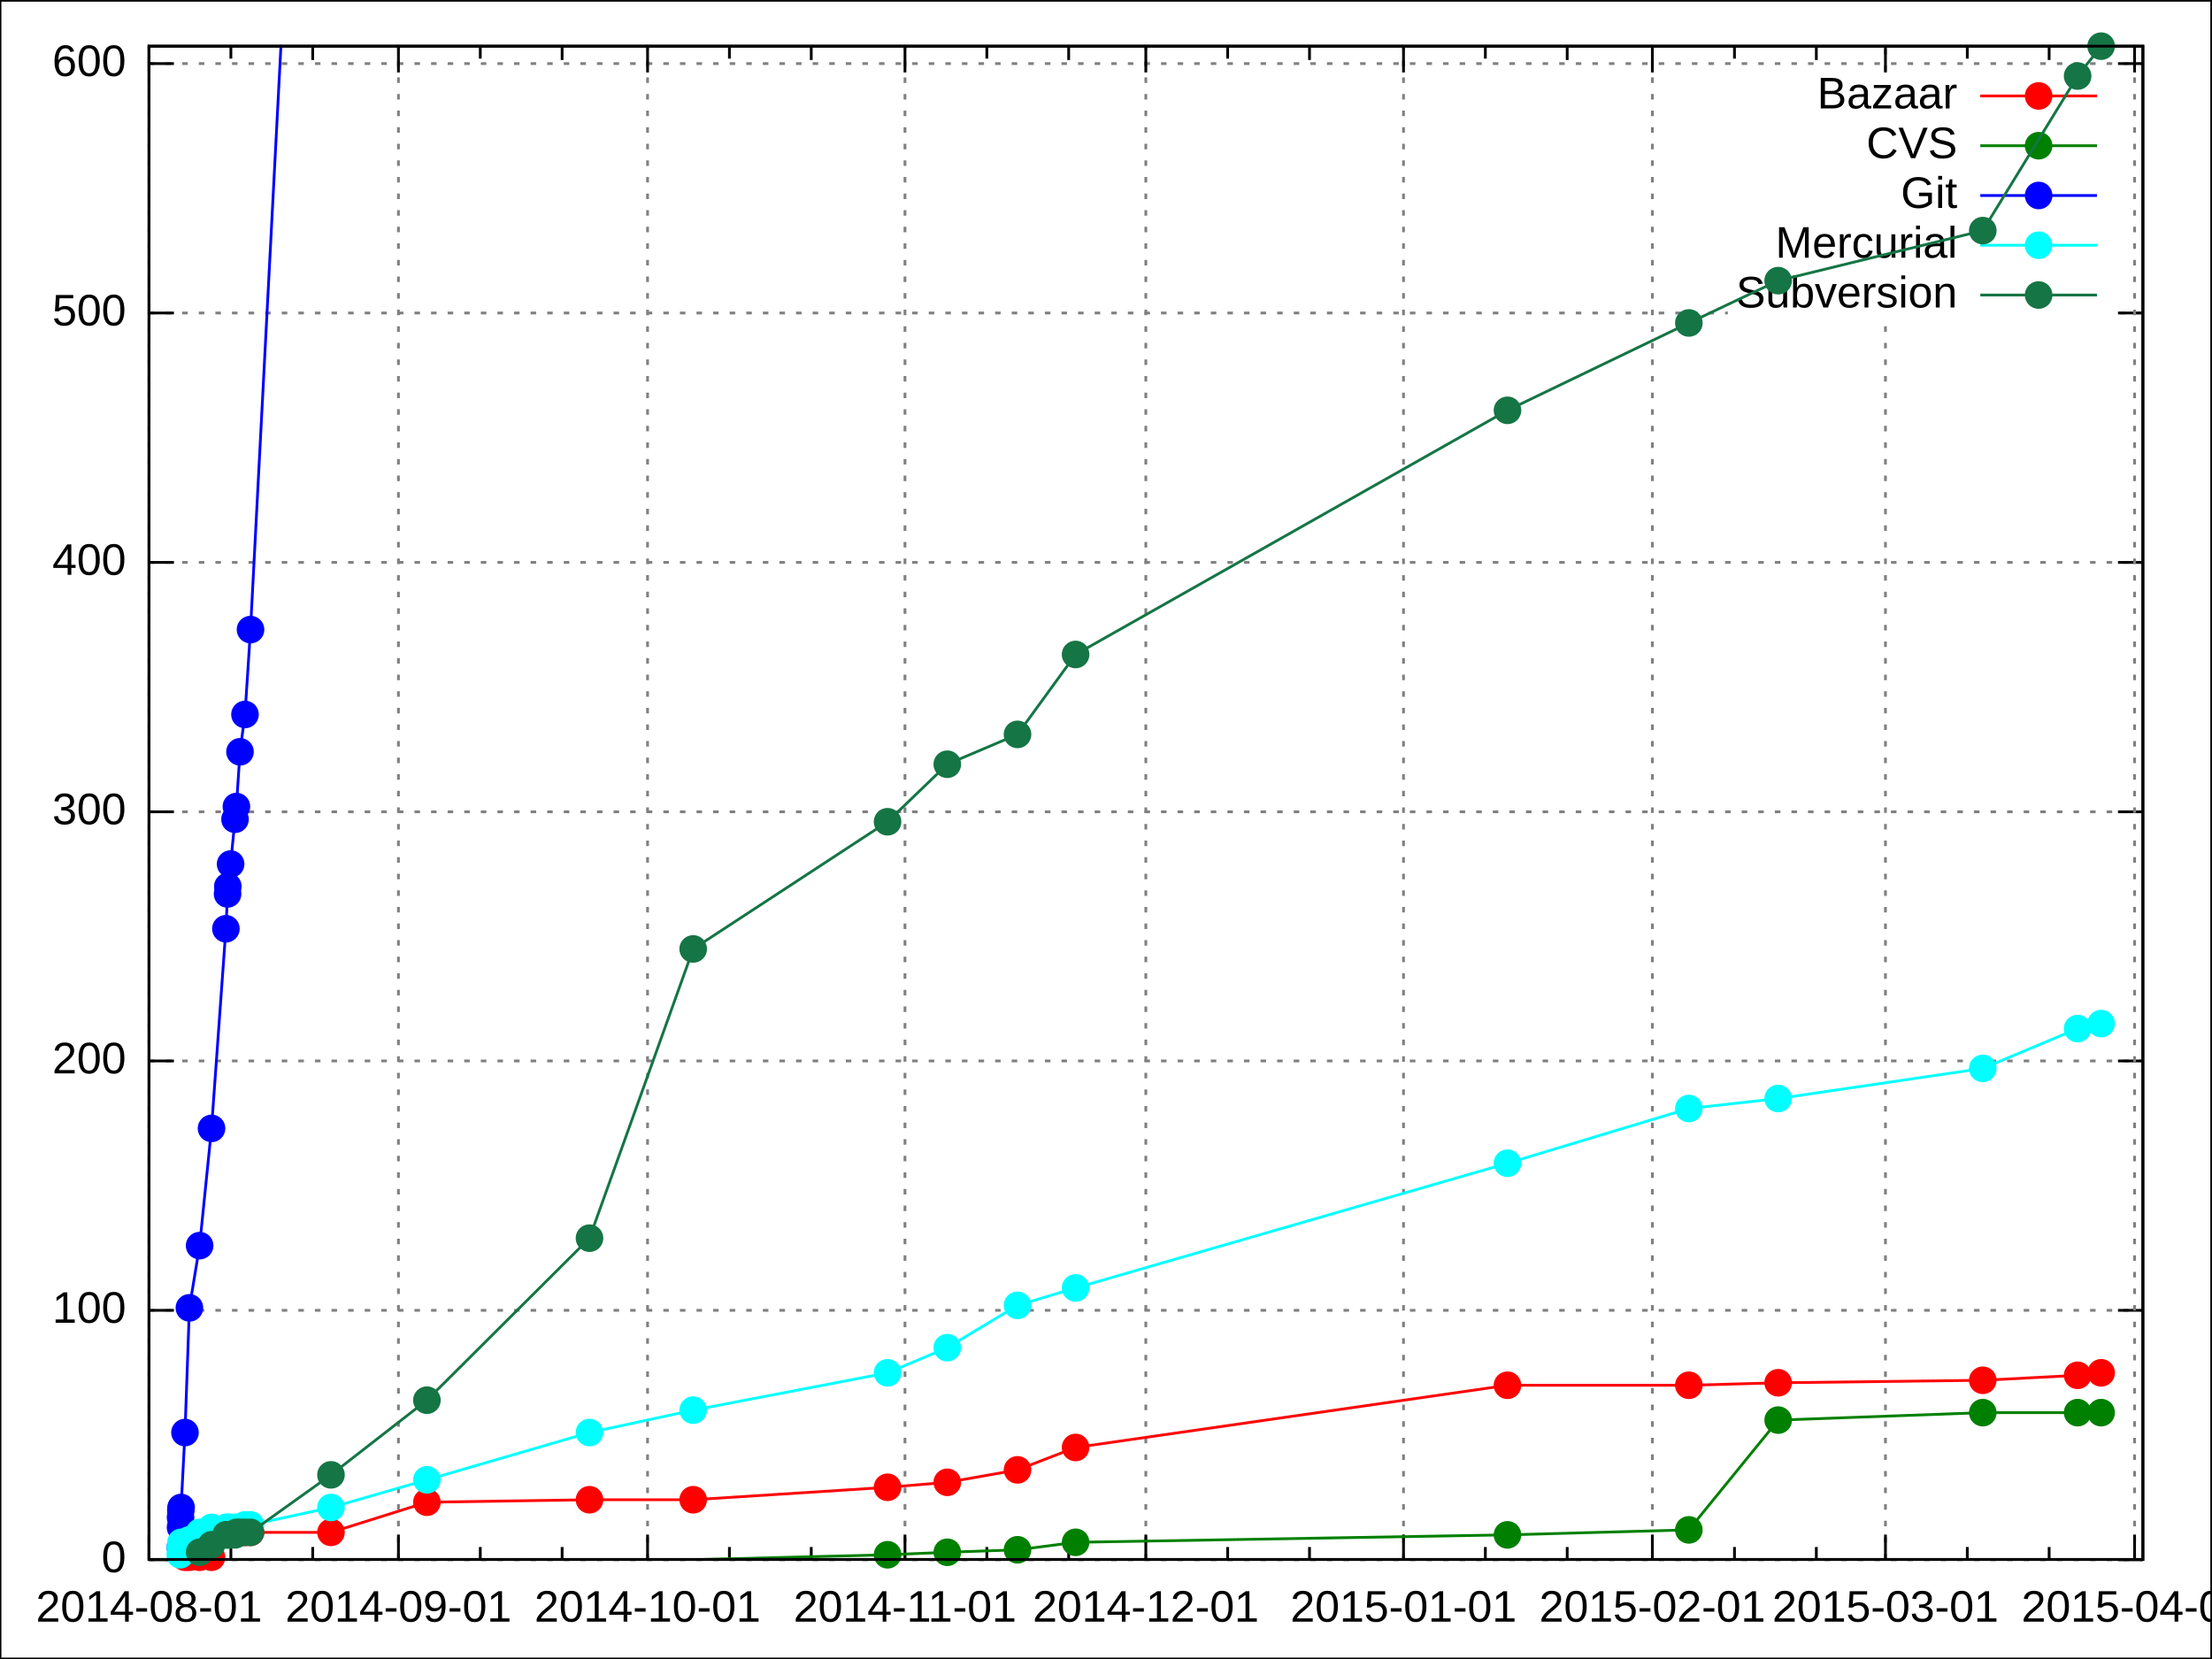
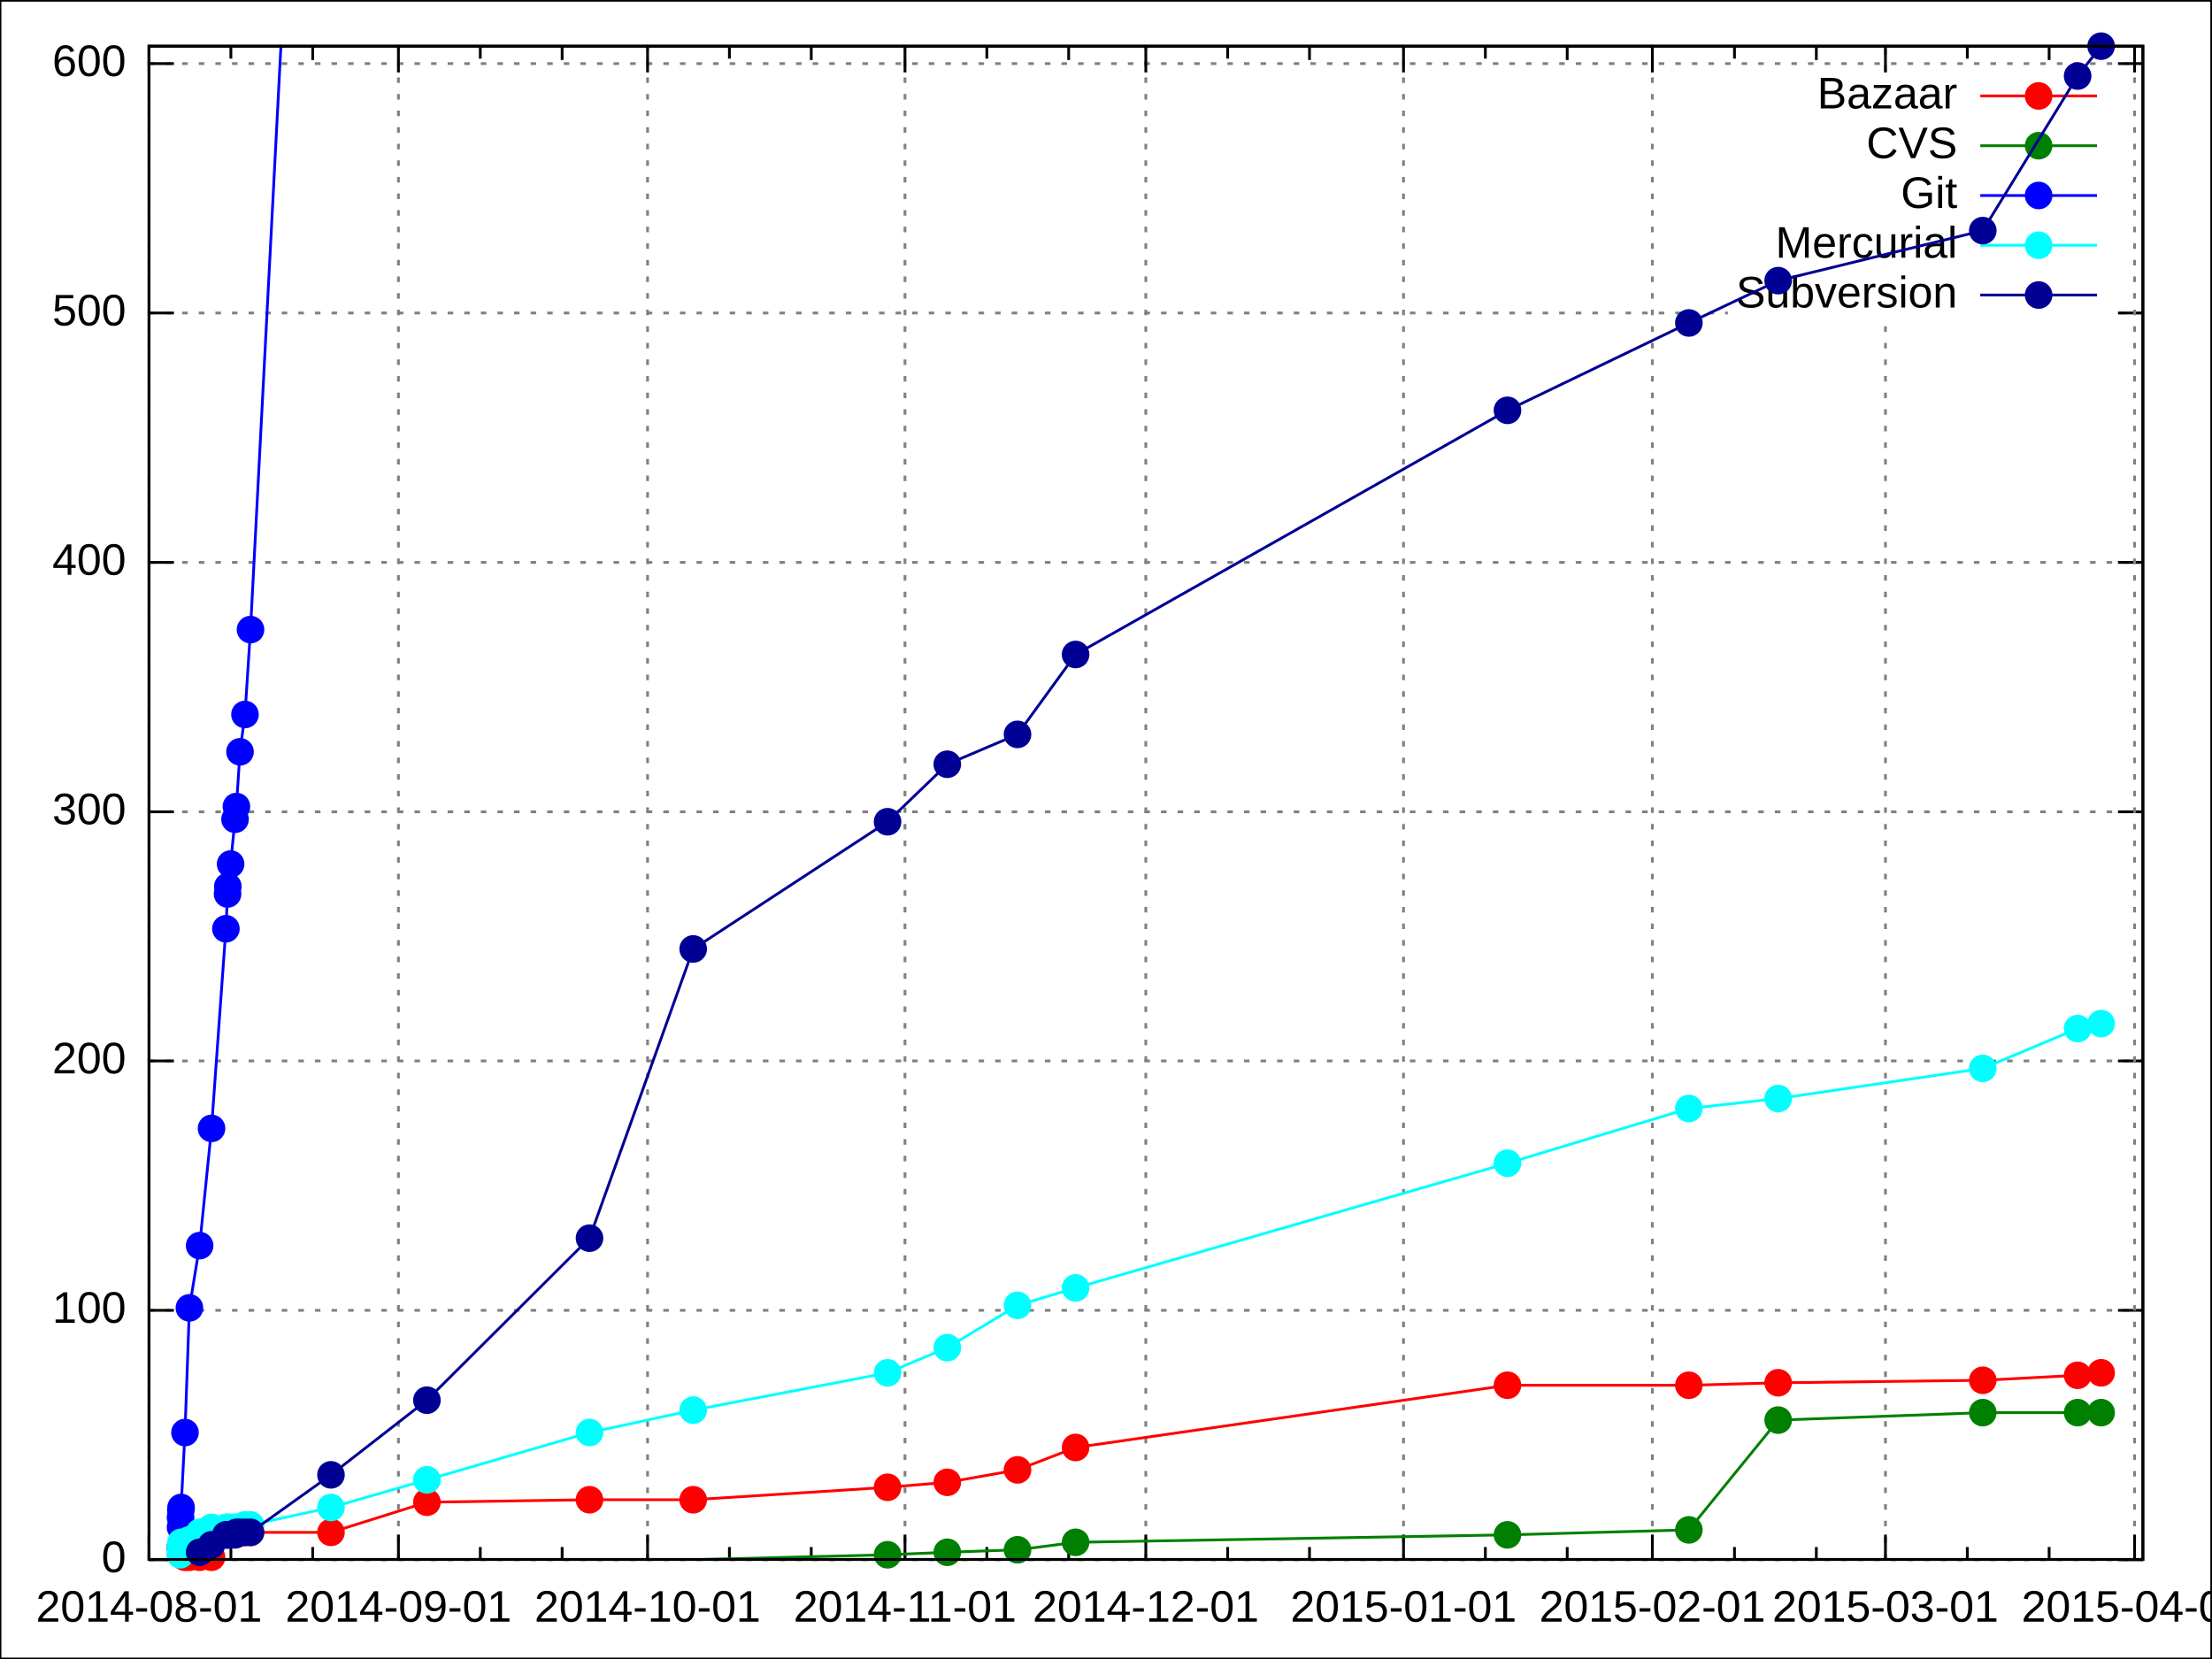
<svg xmlns="http://www.w3.org/2000/svg" xmlns:xlink="http://www.w3.org/1999/xlink" width="800" height="600" viewBox="0 0 800 600">
  <g id="gnuplot_canvas">
    <rect x="0" y="0" width="800" height="600" fill="none" />
    <defs>
      <circle id="gpDot" r="0.5" stroke-width="0.5" />
      <path id="gpPt0" stroke-width="0.222" stroke="currentColor" d="M-1,0 h2 M0,-1 v2" />
      <path id="gpPt1" stroke-width="0.222" stroke="currentColor" d="M-1,-1 L1,1 M1,-1 L-1,1" />
      <path id="gpPt2" stroke-width="0.222" stroke="currentColor" d="M-1,0 L1,0 M0,-1 L0,1 M-1,-1 L1,1 M-1,1 L1,-1" />
      <rect id="gpPt3" stroke-width="0.222" stroke="currentColor" x="-1" y="-1" width="2" height="2" />
      <rect id="gpPt4" stroke-width="0.222" stroke="currentColor" fill="currentColor" x="-1" y="-1" width="2" height="2" />
      <circle id="gpPt5" stroke-width="0.222" stroke="currentColor" cx="0" cy="0" r="1" />
      <use xlink:href="#gpPt5" id="gpPt6" fill="currentColor" stroke="none" />
      <path id="gpPt7" stroke-width="0.222" stroke="currentColor" d="M0,-1.33 L-1.33,0.67 L1.33,0.67 z" />
      <use xlink:href="#gpPt7" id="gpPt8" fill="currentColor" stroke="none" />
      <use xlink:href="#gpPt7" id="gpPt9" stroke="currentColor" transform="rotate(180)" />
      <use xlink:href="#gpPt9" id="gpPt10" fill="currentColor" stroke="none" />
      <use xlink:href="#gpPt3" id="gpPt11" stroke="currentColor" transform="rotate(45)" />
      <use xlink:href="#gpPt11" id="gpPt12" fill="currentColor" stroke="none" />
    </defs>
    <g style="fill:none; color:white; stroke:currentColor; stroke-width:1.00; stroke-linecap:butt; stroke-linejoin:miter">
</g>
    <g style="fill:none; color:black; stroke:currentColor; stroke-width:1.00; stroke-linecap:butt; stroke-linejoin:miter">
      <g style="stroke:none; shape-rendering:crispEdges">
        <polygon fill="rgb(255, 255, 255)" points="0.0,600.0 799.9,600.0 799.9,0.1 0.0,0.1 " />
      </g>
      <path stroke="black" d="M0.0,600.0 L0.0,0.1 L799.9,0.1 L799.9,600.0 L0.0,600.0  h0.01" />
    </g>
    <g style="fill:none; color:gray; stroke:currentColor; stroke-width:1.00; stroke-linecap:butt; stroke-linejoin:miter">
      <path stroke="gray" stroke-dasharray=" 2,4" class="gridline" d="M53.9,564.1 L775.0,564.1  h0.01" />
    </g>
    <g style="fill:none; color:black; stroke:currentColor; stroke-width:1.00; stroke-linecap:butt; stroke-linejoin:miter">
      <path stroke="black" d="M53.9,564.1 L62.9,564.1 M775.0,564.1 L766.0,564.1  h0.01" />
      <g transform="translate(45.6,568.6)" style="stroke:none; fill:black; font-family:Arial; font-size:12.00pt; text-anchor:end">
        <text> 0</text>
      </g>
    </g>
    <g style="fill:none; color:gray; stroke:currentColor; stroke-width:1.00; stroke-linecap:butt; stroke-linejoin:miter">
      <path stroke="gray" stroke-dasharray=" 2,4" class="gridline" d="M53.9,473.9 L775.0,473.9  h0.01" />
    </g>
    <g style="fill:none; color:black; stroke:currentColor; stroke-width:1.00; stroke-linecap:butt; stroke-linejoin:miter">
      <path stroke="black" d="M53.9,473.9 L62.9,473.9 M775.0,473.9 L766.0,473.9  h0.01" />
      <g transform="translate(45.6,478.4)" style="stroke:none; fill:black; font-family:Arial; font-size:12.00pt; text-anchor:end">
        <text> 100</text>
      </g>
    </g>
    <g style="fill:none; color:gray; stroke:currentColor; stroke-width:1.00; stroke-linecap:butt; stroke-linejoin:miter">
      <path stroke="gray" stroke-dasharray=" 2,4" class="gridline" d="M53.9,383.7 L775.0,383.7  h0.01" />
    </g>
    <g style="fill:none; color:black; stroke:currentColor; stroke-width:1.00; stroke-linecap:butt; stroke-linejoin:miter">
      <path stroke="black" d="M53.9,383.7 L62.9,383.7 M775.0,383.7 L766.0,383.7  h0.01" />
      <g transform="translate(45.6,388.2)" style="stroke:none; fill:black; font-family:Arial; font-size:12.00pt; text-anchor:end">
        <text> 200</text>
      </g>
    </g>
    <g style="fill:none; color:gray; stroke:currentColor; stroke-width:1.00; stroke-linecap:butt; stroke-linejoin:miter">
      <path stroke="gray" stroke-dasharray=" 2,4" class="gridline" d="M53.9,293.6 L775.0,293.6  h0.01" />
    </g>
    <g style="fill:none; color:black; stroke:currentColor; stroke-width:1.00; stroke-linecap:butt; stroke-linejoin:miter">
      <path stroke="black" d="M53.9,293.6 L62.9,293.6 M775.0,293.6 L766.0,293.6  h0.01" />
      <g transform="translate(45.6,298.1)" style="stroke:none; fill:black; font-family:Arial; font-size:12.00pt; text-anchor:end">
        <text> 300</text>
      </g>
    </g>
    <g style="fill:none; color:gray; stroke:currentColor; stroke-width:1.00; stroke-linecap:butt; stroke-linejoin:miter">
      <path stroke="gray" stroke-dasharray=" 2,4" class="gridline" d="M53.9,203.4 L775.0,203.4  h0.01" />
    </g>
    <g style="fill:none; color:black; stroke:currentColor; stroke-width:1.00; stroke-linecap:butt; stroke-linejoin:miter">
      <path stroke="black" d="M53.9,203.4 L62.9,203.4 M775.0,203.4 L766.0,203.4  h0.01" />
      <g transform="translate(45.6,207.9)" style="stroke:none; fill:black; font-family:Arial; font-size:12.00pt; text-anchor:end">
        <text> 400</text>
      </g>
    </g>
    <g style="fill:none; color:gray; stroke:currentColor; stroke-width:1.00; stroke-linecap:butt; stroke-linejoin:miter">
      <path stroke="gray" stroke-dasharray=" 2,4" class="gridline" d="M53.9,113.2 L624.9,113.2 M766.7,113.2 L775.0,113.2  h0.01" />
    </g>
    <g style="fill:none; color:black; stroke:currentColor; stroke-width:1.00; stroke-linecap:butt; stroke-linejoin:miter">
      <path stroke="black" d="M53.9,113.2 L62.9,113.2 M775.0,113.2 L766.0,113.2  h0.01" />
      <g transform="translate(45.6,117.7)" style="stroke:none; fill:black; font-family:Arial; font-size:12.00pt; text-anchor:end">
        <text> 500</text>
      </g>
    </g>
    <g style="fill:none; color:gray; stroke:currentColor; stroke-width:1.00; stroke-linecap:butt; stroke-linejoin:miter">
      <path stroke="gray" stroke-dasharray=" 2,4" class="gridline" d="M53.9,23.0 L775.0,23.0  h0.01" />
    </g>
    <g style="fill:none; color:black; stroke:currentColor; stroke-width:1.00; stroke-linecap:butt; stroke-linejoin:miter">
      <path stroke="black" d="M53.9,23.0 L62.9,23.0 M775.0,23.0 L766.0,23.0  h0.01" />
      <g transform="translate(45.6,27.5)" style="stroke:none; fill:black; font-family:Arial; font-size:12.00pt; text-anchor:end">
        <text> 600</text>
      </g>
    </g>
    <g style="fill:none; color:gray; stroke:currentColor; stroke-width:1.00; stroke-linecap:butt; stroke-linejoin:miter">
      <path stroke="gray" stroke-dasharray=" 2,4" class="gridline" d="M53.9,564.0 L53.9,16.7  h0.01" />
    </g>
    <g style="fill:none; color:black; stroke:currentColor; stroke-width:1.00; stroke-linecap:butt; stroke-linejoin:miter">
      <path stroke="black" d="M53.9,564.0 L53.9,555.0 M53.9,16.7 L53.9,25.7  h0.01" />
      <g transform="translate(53.9,586.5)" style="stroke:none; fill:black; font-family:Arial; font-size:12.00pt; text-anchor:middle">
        <text>2014-08-01</text>
      </g>
      <path stroke="black" d="M83.5,564.0 L83.5,559.5 M83.5,16.7 L83.5,21.2 M113.1,564.0 L113.1,559.5 M113.1,16.7 L113.1,21.2     h0.01" />
    </g>
    <g style="fill:none; color:gray; stroke:currentColor; stroke-width:1.00; stroke-linecap:butt; stroke-linejoin:miter">
      <path stroke="gray" stroke-dasharray=" 2,4" class="gridline" d="M144.1,564.0 L144.1,16.7  h0.01" />
    </g>
    <g style="fill:none; color:black; stroke:currentColor; stroke-width:1.00; stroke-linecap:butt; stroke-linejoin:miter">
      <path stroke="black" d="M144.1,564.0 L144.1,555.0 M144.1,16.7 L144.1,25.7  h0.01" />
      <g transform="translate(144.1,586.5)" style="stroke:none; fill:black; font-family:Arial; font-size:12.00pt; text-anchor:middle">
        <text>2014-09-01</text>
      </g>
      <path stroke="black" d="M173.7,564.0 L173.7,559.5 M173.7,16.7 L173.7,21.2 M203.3,564.0 L203.3,559.5 M203.3,16.7 L203.3,21.2     h0.01" />
    </g>
    <g style="fill:none; color:gray; stroke:currentColor; stroke-width:1.00; stroke-linecap:butt; stroke-linejoin:miter">
      <path stroke="gray" stroke-dasharray=" 2,4" class="gridline" d="M234.2,564.0 L234.2,16.7  h0.01" />
    </g>
    <g style="fill:none; color:black; stroke:currentColor; stroke-width:1.00; stroke-linecap:butt; stroke-linejoin:miter">
      <path stroke="black" d="M234.2,564.0 L234.2,555.0 M234.2,16.7 L234.2,25.7  h0.01" />
      <g transform="translate(234.2,586.5)" style="stroke:none; fill:black; font-family:Arial; font-size:12.00pt; text-anchor:middle">
        <text>2014-10-01</text>
      </g>
      <path stroke="black" d="M263.8,564.0 L263.8,559.5 M263.8,16.7 L263.8,21.2 M293.4,564.0 L293.4,559.5 M293.4,16.7 L293.4,21.2     h0.01" />
    </g>
    <g style="fill:none; color:gray; stroke:currentColor; stroke-width:1.00; stroke-linecap:butt; stroke-linejoin:miter">
      <path stroke="gray" stroke-dasharray=" 2,4" class="gridline" d="M327.3,564.0 L327.3,16.7  h0.01" />
    </g>
    <g style="fill:none; color:black; stroke:currentColor; stroke-width:1.00; stroke-linecap:butt; stroke-linejoin:miter">
      <path stroke="black" d="M327.3,564.0 L327.3,555.0 M327.3,16.7 L327.3,25.7  h0.01" />
      <g transform="translate(327.3,586.5)" style="stroke:none; fill:black; font-family:Arial; font-size:12.00pt; text-anchor:middle">
        <text>2014-11-01</text>
      </g>
      <path stroke="black" d="M356.9,564.0 L356.9,559.5 M356.9,16.7 L356.9,21.2 M386.5,564.0 L386.5,559.5 M386.5,16.7 L386.5,21.2     h0.01" />
    </g>
    <g style="fill:none; color:gray; stroke:currentColor; stroke-width:1.00; stroke-linecap:butt; stroke-linejoin:miter">
      <path stroke="gray" stroke-dasharray=" 2,4" class="gridline" d="M414.4,564.0 L414.4,16.7  h0.01" />
    </g>
    <g style="fill:none; color:black; stroke:currentColor; stroke-width:1.00; stroke-linecap:butt; stroke-linejoin:miter">
      <path stroke="black" d="M414.4,564.0 L414.4,555.0 M414.4,16.7 L414.4,25.7  h0.01" />
      <g transform="translate(414.4,586.5)" style="stroke:none; fill:black; font-family:Arial; font-size:12.00pt; text-anchor:middle">
        <text>2014-12-01</text>
      </g>
      <path stroke="black" d="M444.0,564.0 L444.0,559.5 M444.0,16.7 L444.0,21.2 M473.6,564.0 L473.6,559.5 M473.6,16.7 L473.6,21.2     h0.01" />
    </g>
    <g style="fill:none; color:gray; stroke:currentColor; stroke-width:1.00; stroke-linecap:butt; stroke-linejoin:miter">
      <path stroke="gray" stroke-dasharray=" 2,4" class="gridline" d="M507.6,564.0 L507.6,16.7  h0.01" />
    </g>
    <g style="fill:none; color:black; stroke:currentColor; stroke-width:1.00; stroke-linecap:butt; stroke-linejoin:miter">
      <path stroke="black" d="M507.6,564.0 L507.6,555.0 M507.6,16.7 L507.6,25.7  h0.01" />
      <g transform="translate(507.6,586.5)" style="stroke:none; fill:black; font-family:Arial; font-size:12.00pt; text-anchor:middle">
        <text>2015-01-01</text>
      </g>
      <path stroke="black" d="M537.2,564.0 L537.2,559.5 M537.2,16.7 L537.2,21.2 M566.8,564.0 L566.8,559.5 M566.8,16.7 L566.8,21.2     h0.01" />
    </g>
    <g style="fill:none; color:gray; stroke:currentColor; stroke-width:1.00; stroke-linecap:butt; stroke-linejoin:miter">
      <path stroke="gray" stroke-dasharray=" 2,4" class="gridline" d="M597.6,564.0 L597.6,16.7  h0.01" />
    </g>
    <g style="fill:none; color:black; stroke:currentColor; stroke-width:1.00; stroke-linecap:butt; stroke-linejoin:miter">
      <path stroke="black" d="M597.6,564.0 L597.6,555.0 M597.6,16.7 L597.6,25.7  h0.01" />
      <g transform="translate(597.6,586.5)" style="stroke:none; fill:black; font-family:Arial; font-size:12.00pt; text-anchor:middle">
        <text>2015-02-01</text>
      </g>
      <path stroke="black" d="M627.3,564.0 L627.3,559.5 M627.3,16.7 L627.3,21.2 M656.9,564.0 L656.9,559.5 M656.9,16.7 L656.9,21.2     h0.01" />
    </g>
    <g style="fill:none; color:gray; stroke:currentColor; stroke-width:1.00; stroke-linecap:butt; stroke-linejoin:miter">
      <path stroke="gray" stroke-dasharray=" 2,4" class="gridline" d="M681.9,564.0 L681.9,115.7 M681.9,25.7 L681.9,16.7  h0.01" />
    </g>
    <g style="fill:none; color:black; stroke:currentColor; stroke-width:1.00; stroke-linecap:butt; stroke-linejoin:miter">
      <path stroke="black" d="M681.9,564.0 L681.9,555.0 M681.9,16.7 L681.9,25.7  h0.01" />
      <g transform="translate(681.9,586.5)" style="stroke:none; fill:black; font-family:Arial; font-size:12.00pt; text-anchor:middle">
        <text>2015-03-01</text>
      </g>
      <path stroke="black" d="M711.5,564.0 L711.5,559.5 M711.5,16.7 L711.5,21.2 M741.1,564.0 L741.1,559.5 M741.1,16.7 L741.1,21.2     h0.01" />
    </g>
    <g style="fill:none; color:gray; stroke:currentColor; stroke-width:1.00; stroke-linecap:butt; stroke-linejoin:miter">
      <path stroke="gray" stroke-dasharray=" 2,4" class="gridline" d="M772.0,564.0 L772.0,16.7  h0.01" />
    </g>
    <g style="fill:none; color:black; stroke:currentColor; stroke-width:1.00; stroke-linecap:butt; stroke-linejoin:miter">
      <path stroke="black" d="M772.0,564.0 L772.0,555.0 M772.0,16.7 L772.0,25.7  h0.01" />
      <g transform="translate(772.0,586.5)" style="stroke:none; fill:black; font-family:Arial; font-size:12.00pt; text-anchor:middle">
        <text>2015-04-01</text>
      </g>
      <path stroke="black" d="M53.9,16.7 L53.9,564.0 L775.0,564.0 L775.0,16.7 L53.9,16.7 Z  h0.01" />
    </g>
    <g id="gnuplot_plot_1">
      <g style="fill:none; color:red; stroke:currentColor; stroke-width:1.00; stroke-linecap:butt; stroke-linejoin:miter">
        <g transform="translate(707.9,39.2)" style="stroke:none; fill:black; font-family:Arial; font-size:12.00pt; text-anchor:end">
          <text>Bazaar</text>
        </g>
        <path d="M716.2,34.7 L758.4,34.7 M65.6,564.0 L66.9,563.2 L68.5,563.2 L72.2,563.2 L76.5,563.2 L81.7,554.2    L82.3,554.2 L82.4,554.2 L83.4,554.2 L85.0,554.2 L85.5,554.2 L86.8,554.2 L88.6,554.2 L90.6,554.2    L119.7,554.2 L154.4,543.3 L213.2,542.4 L250.7,542.4 L321.0,537.9 L342.6,536.1 L368.0,531.6 L389.0,523.5    L545.2,501.0 L610.8,501.0 L643.1,500.1 L717.1,499.2 L751.4,497.4 L759.9,496.5  h0.01" />
        <use xlink:href="#gpPt6" transform="translate(66.9,563.2) scale(4.50)" />
        <use xlink:href="#gpPt6" transform="translate(68.5,563.2) scale(4.50)" />
        <use xlink:href="#gpPt6" transform="translate(72.2,563.2) scale(4.50)" />
        <use xlink:href="#gpPt6" transform="translate(76.5,563.2) scale(4.50)" />
        <use xlink:href="#gpPt6" transform="translate(81.7,554.2) scale(4.50)" />
        <use xlink:href="#gpPt6" transform="translate(82.3,554.2) scale(4.50)" />
        <use xlink:href="#gpPt6" transform="translate(82.4,554.2) scale(4.50)" />
        <use xlink:href="#gpPt6" transform="translate(83.4,554.2) scale(4.50)" />
        <use xlink:href="#gpPt6" transform="translate(85.0,554.2) scale(4.50)" />
        <use xlink:href="#gpPt6" transform="translate(85.5,554.2) scale(4.50)" />
        <use xlink:href="#gpPt6" transform="translate(86.8,554.2) scale(4.50)" />
        <use xlink:href="#gpPt6" transform="translate(88.6,554.2) scale(4.50)" />
        <use xlink:href="#gpPt6" transform="translate(90.6,554.2) scale(4.50)" />
        <use xlink:href="#gpPt6" transform="translate(119.7,554.2) scale(4.50)" />
        <use xlink:href="#gpPt6" transform="translate(154.4,543.3) scale(4.50)" />
        <use xlink:href="#gpPt6" transform="translate(213.2,542.4) scale(4.50)" />
        <use xlink:href="#gpPt6" transform="translate(250.7,542.4) scale(4.50)" />
        <use xlink:href="#gpPt6" transform="translate(321.0,537.9) scale(4.50)" />
        <use xlink:href="#gpPt6" transform="translate(342.6,536.1) scale(4.50)" />
        <use xlink:href="#gpPt6" transform="translate(368.0,531.6) scale(4.50)" />
        <use xlink:href="#gpPt6" transform="translate(389.0,523.5) scale(4.50)" />
        <use xlink:href="#gpPt6" transform="translate(545.2,501.0) scale(4.50)" />
        <use xlink:href="#gpPt6" transform="translate(610.8,501.0) scale(4.50)" />
        <use xlink:href="#gpPt6" transform="translate(643.1,500.1) scale(4.50)" />
        <use xlink:href="#gpPt6" transform="translate(717.1,499.2) scale(4.50)" />
        <use xlink:href="#gpPt6" transform="translate(751.4,497.4) scale(4.50)" />
        <use xlink:href="#gpPt6" transform="translate(759.9,496.5) scale(4.50)" />
        <use xlink:href="#gpPt6" transform="translate(737.3,34.7) scale(4.50)" />
      </g>
    </g>
    <g id="gnuplot_plot_2">
      <g style="fill:none; color:green; stroke:currentColor; stroke-width:1.00; stroke-linecap:butt; stroke-linejoin:miter">
        <g transform="translate(707.9,57.2)" style="stroke:none; fill:black; font-family:Arial; font-size:12.00pt; text-anchor:end">
          <text>CVS</text>
        </g>
        <path d="M716.2,52.7 L758.4,52.7 M254.3,564.0 L321.0,562.3 L342.6,561.4 L368.0,560.5 L389.0,557.8 L545.2,555.1    L610.8,553.3 L643.1,513.6 L717.1,510.9 L751.4,510.9 L759.9,510.9  h0.01" />
        <use xlink:href="#gpPt6" transform="translate(321.0,562.3) scale(4.50)" />
        <use xlink:href="#gpPt6" transform="translate(342.6,561.4) scale(4.50)" />
        <use xlink:href="#gpPt6" transform="translate(368.0,560.5) scale(4.50)" />
        <use xlink:href="#gpPt6" transform="translate(389.0,557.8) scale(4.50)" />
        <use xlink:href="#gpPt6" transform="translate(545.2,555.1) scale(4.50)" />
        <use xlink:href="#gpPt6" transform="translate(610.8,553.3) scale(4.50)" />
        <use xlink:href="#gpPt6" transform="translate(643.1,513.6) scale(4.50)" />
        <use xlink:href="#gpPt6" transform="translate(717.1,510.9) scale(4.50)" />
        <use xlink:href="#gpPt6" transform="translate(751.4,510.9) scale(4.50)" />
        <use xlink:href="#gpPt6" transform="translate(759.9,510.9) scale(4.50)" />
        <use xlink:href="#gpPt6" transform="translate(737.3,52.7) scale(4.50)" />
      </g>
    </g>
    <g id="gnuplot_plot_3">
      <g style="fill:none; color:blue; stroke:currentColor; stroke-width:1.00; stroke-linecap:butt; stroke-linejoin:miter">
        <g transform="translate(707.9,75.2)" style="stroke:none; fill:black; font-family:Arial; font-size:12.00pt; text-anchor:end">
          <text>Git</text>
        </g>
        <path d="M716.2,70.7 L758.4,70.7 M64.4,564.0 L65.2,559.6 L65.3,552.4 L65.3,548.8 L65.4,546.1 L65.5,545.2    L66.9,518.1 L68.5,473.0 L72.2,450.5 L76.5,408.1 L81.7,335.9 L82.3,323.3 L82.4,320.6 L83.4,312.5    L85.0,296.3 L85.5,291.7 L86.8,271.9 L88.6,258.4 L90.6,227.7 L101.6,16.7  h0.01" />
        <use xlink:href="#gpPt6" transform="translate(65.2,559.6) scale(4.50)" />
        <use xlink:href="#gpPt6" transform="translate(65.3,552.4) scale(4.50)" />
        <use xlink:href="#gpPt6" transform="translate(65.3,548.8) scale(4.50)" />
        <use xlink:href="#gpPt6" transform="translate(65.4,546.1) scale(4.50)" />
        <use xlink:href="#gpPt6" transform="translate(65.5,545.2) scale(4.50)" />
        <use xlink:href="#gpPt6" transform="translate(66.9,518.1) scale(4.50)" />
        <use xlink:href="#gpPt6" transform="translate(68.5,473.0) scale(4.50)" />
        <use xlink:href="#gpPt6" transform="translate(72.2,450.5) scale(4.50)" />
        <use xlink:href="#gpPt6" transform="translate(76.5,408.1) scale(4.50)" />
        <use xlink:href="#gpPt6" transform="translate(81.7,335.9) scale(4.50)" />
        <use xlink:href="#gpPt6" transform="translate(82.3,323.3) scale(4.50)" />
        <use xlink:href="#gpPt6" transform="translate(82.4,320.6) scale(4.50)" />
        <use xlink:href="#gpPt6" transform="translate(83.4,312.5) scale(4.50)" />
        <use xlink:href="#gpPt6" transform="translate(85.0,296.3) scale(4.50)" />
        <use xlink:href="#gpPt6" transform="translate(85.5,291.7) scale(4.50)" />
        <use xlink:href="#gpPt6" transform="translate(86.8,271.9) scale(4.50)" />
        <use xlink:href="#gpPt6" transform="translate(88.6,258.4) scale(4.50)" />
        <use xlink:href="#gpPt6" transform="translate(90.6,227.7) scale(4.50)" />
        <use xlink:href="#gpPt6" transform="translate(737.3,70.7) scale(4.50)" />
      </g>
    </g>
    <g id="gnuplot_plot_4">
      <g style="fill:none; color:cyan; stroke:currentColor; stroke-width:1.00; stroke-linecap:butt; stroke-linejoin:miter">
        <g transform="translate(707.9,93.2)" style="stroke:none; fill:black; font-family:Arial; font-size:12.00pt; text-anchor:end">
          <text>Mercurial</text>
        </g>
        <path d="M716.2,88.7 L758.4,88.7 M64.4,564.0 L65.2,562.3 L65.3,559.6 L65.4,558.7 L65.5,557.8 L66.9,557.8    L68.5,556.9 L72.2,554.2 L76.5,552.4 L81.7,552.4 L82.3,552.4 L82.4,552.4 L83.4,552.4 L85.0,552.4    L85.5,552.4 L86.8,552.4 L88.6,551.5 L90.6,551.5 L119.7,545.2 L154.4,535.2 L213.2,518.1 L250.7,510.0    L321.0,496.5 L342.6,487.4 L368.0,472.1 L389.0,465.8 L545.2,420.7 L610.8,400.9 L643.1,397.3 L717.1,386.4    L751.4,372.0 L759.9,370.2  h0.01" />
        <use xlink:href="#gpPt6" transform="translate(65.2,562.3) scale(4.50)" />
        <use xlink:href="#gpPt6" transform="translate(65.3,559.6) scale(4.50)" />
        <use xlink:href="#gpPt6" transform="translate(65.3,559.6) scale(4.50)" />
        <use xlink:href="#gpPt6" transform="translate(65.4,558.7) scale(4.50)" />
        <use xlink:href="#gpPt6" transform="translate(65.5,557.8) scale(4.50)" />
        <use xlink:href="#gpPt6" transform="translate(66.9,557.8) scale(4.50)" />
        <use xlink:href="#gpPt6" transform="translate(68.5,556.9) scale(4.50)" />
        <use xlink:href="#gpPt6" transform="translate(72.2,554.2) scale(4.50)" />
        <use xlink:href="#gpPt6" transform="translate(76.5,552.4) scale(4.50)" />
        <use xlink:href="#gpPt6" transform="translate(81.7,552.4) scale(4.50)" />
        <use xlink:href="#gpPt6" transform="translate(82.3,552.4) scale(4.50)" />
        <use xlink:href="#gpPt6" transform="translate(82.4,552.4) scale(4.50)" />
        <use xlink:href="#gpPt6" transform="translate(83.4,552.4) scale(4.50)" />
        <use xlink:href="#gpPt6" transform="translate(85.0,552.4) scale(4.50)" />
        <use xlink:href="#gpPt6" transform="translate(85.5,552.4) scale(4.50)" />
        <use xlink:href="#gpPt6" transform="translate(86.8,552.4) scale(4.50)" />
        <use xlink:href="#gpPt6" transform="translate(88.6,551.5) scale(4.50)" />
        <use xlink:href="#gpPt6" transform="translate(90.6,551.5) scale(4.50)" />
        <use xlink:href="#gpPt6" transform="translate(119.7,545.2) scale(4.50)" />
        <use xlink:href="#gpPt6" transform="translate(154.4,535.2) scale(4.50)" />
        <use xlink:href="#gpPt6" transform="translate(213.2,518.1) scale(4.50)" />
        <use xlink:href="#gpPt6" transform="translate(250.7,510.0) scale(4.50)" />
        <use xlink:href="#gpPt6" transform="translate(321.0,496.5) scale(4.50)" />
        <use xlink:href="#gpPt6" transform="translate(342.6,487.4) scale(4.50)" />
        <use xlink:href="#gpPt6" transform="translate(368.0,472.1) scale(4.50)" />
        <use xlink:href="#gpPt6" transform="translate(389.0,465.8) scale(4.50)" />
        <use xlink:href="#gpPt6" transform="translate(545.2,420.7) scale(4.50)" />
        <use xlink:href="#gpPt6" transform="translate(610.8,400.9) scale(4.50)" />
        <use xlink:href="#gpPt6" transform="translate(643.1,397.3) scale(4.50)" />
        <use xlink:href="#gpPt6" transform="translate(717.1,386.4) scale(4.50)" />
        <use xlink:href="#gpPt6" transform="translate(751.4,372.0) scale(4.50)" />
        <use xlink:href="#gpPt6" transform="translate(759.9,370.2) scale(4.50)" />
        <use xlink:href="#gpPt6" transform="translate(737.3,88.7) scale(4.50)" />
      </g>
    </g>
    <g id="gnuplot_plot_5">
-       <g style="fill:none; color:#157545; stroke:currentColor; stroke-width:1.00; stroke-linecap:butt; stroke-linejoin:miter">
+       <g style="fill:none; color:#000094; stroke:currentColor; stroke-width:1.00; stroke-linecap:butt; stroke-linejoin:miter">
        <g transform="translate(707.9,111.2)" style="stroke:none; fill:black; font-family:Arial; font-size:12.00pt; text-anchor:end">
          <text>Subversion</text>
        </g>
        <path d="M716.2,106.7 L758.4,106.7 M68.6,564.0 L72.2,561.4 L76.5,558.7 L81.7,555.1 L82.3,555.1 L82.4,555.1    L83.4,555.1 L85.0,555.1 L85.5,554.2 L86.8,554.2 L88.6,554.2 L90.6,554.2 L119.7,533.4 L154.4,506.4    L213.2,447.8 L250.7,343.2 L321.0,297.2 L342.6,276.4 L368.0,265.6 L389.0,236.7 L545.2,148.4 L610.8,116.8    L643.1,101.5 L717.1,83.4 L751.4,27.5 L759.9,16.7  h0.01" />
        <use xlink:href="#gpPt6" transform="translate(72.2,561.4) scale(4.50)" />
        <use xlink:href="#gpPt6" transform="translate(76.5,558.7) scale(4.50)" />
        <use xlink:href="#gpPt6" transform="translate(81.7,555.1) scale(4.50)" />
        <use xlink:href="#gpPt6" transform="translate(82.3,555.1) scale(4.50)" />
        <use xlink:href="#gpPt6" transform="translate(82.4,555.1) scale(4.50)" />
        <use xlink:href="#gpPt6" transform="translate(83.4,555.1) scale(4.50)" />
        <use xlink:href="#gpPt6" transform="translate(85.0,555.1) scale(4.50)" />
        <use xlink:href="#gpPt6" transform="translate(85.5,554.2) scale(4.50)" />
        <use xlink:href="#gpPt6" transform="translate(86.8,554.2) scale(4.50)" />
        <use xlink:href="#gpPt6" transform="translate(88.6,554.2) scale(4.50)" />
        <use xlink:href="#gpPt6" transform="translate(90.6,554.2) scale(4.50)" />
        <use xlink:href="#gpPt6" transform="translate(119.7,533.4) scale(4.50)" />
        <use xlink:href="#gpPt6" transform="translate(154.4,506.4) scale(4.50)" />
        <use xlink:href="#gpPt6" transform="translate(213.2,447.8) scale(4.50)" />
        <use xlink:href="#gpPt6" transform="translate(250.7,343.2) scale(4.50)" />
        <use xlink:href="#gpPt6" transform="translate(321.0,297.2) scale(4.50)" />
        <use xlink:href="#gpPt6" transform="translate(342.6,276.4) scale(4.50)" />
        <use xlink:href="#gpPt6" transform="translate(368.0,265.6) scale(4.50)" />
        <use xlink:href="#gpPt6" transform="translate(389.0,236.7) scale(4.50)" />
        <use xlink:href="#gpPt6" transform="translate(545.2,148.4) scale(4.50)" />
        <use xlink:href="#gpPt6" transform="translate(610.8,116.8) scale(4.50)" />
        <use xlink:href="#gpPt6" transform="translate(643.1,101.5) scale(4.50)" />
        <use xlink:href="#gpPt6" transform="translate(717.1,83.4) scale(4.50)" />
        <use xlink:href="#gpPt6" transform="translate(751.4,27.5) scale(4.50)" />
        <use xlink:href="#gpPt6" transform="translate(759.9,16.7) scale(4.50)" />
        <use xlink:href="#gpPt6" transform="translate(737.3,106.7) scale(4.50)" />
      </g>
    </g>
    <g style="fill:none; color:black; stroke:currentColor; stroke-width:1.00; stroke-linecap:butt; stroke-linejoin:miter">
      <path stroke="black" d="M53.9,16.7 L53.9,564.0 L775.0,564.0 L775.0,16.7 L53.9,16.7 Z  h0.01" />
    </g>
  </g>
</svg>
